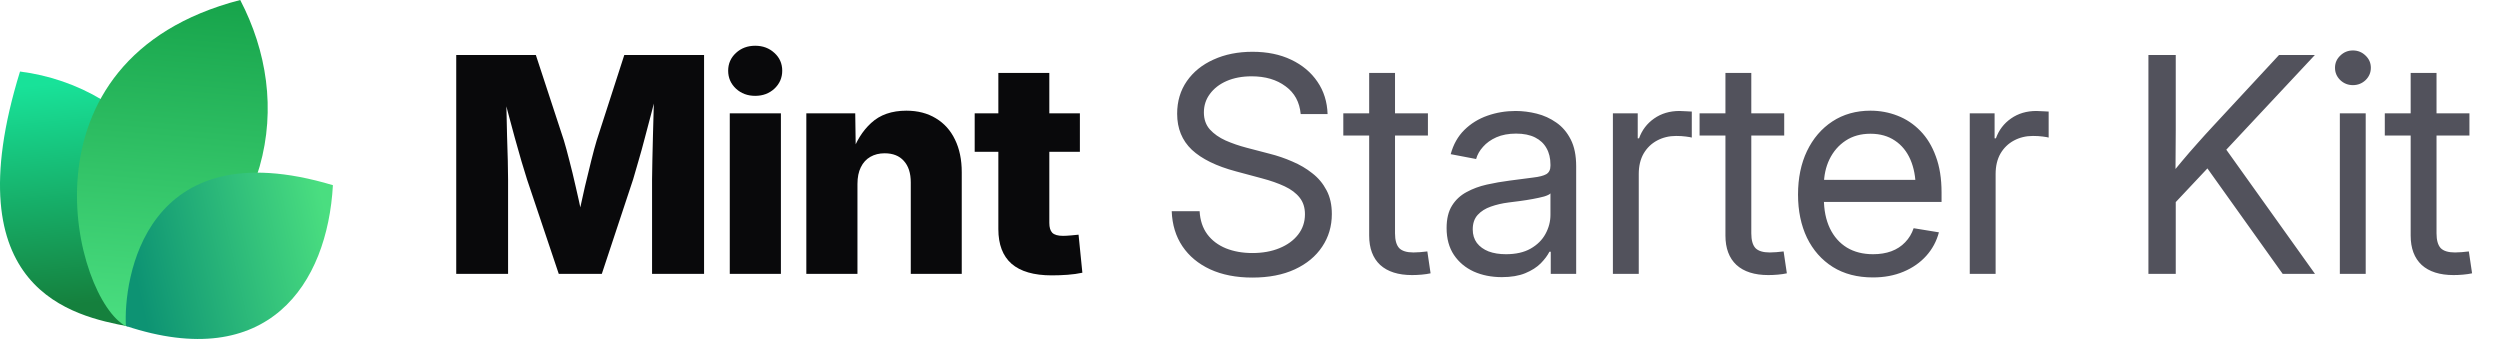
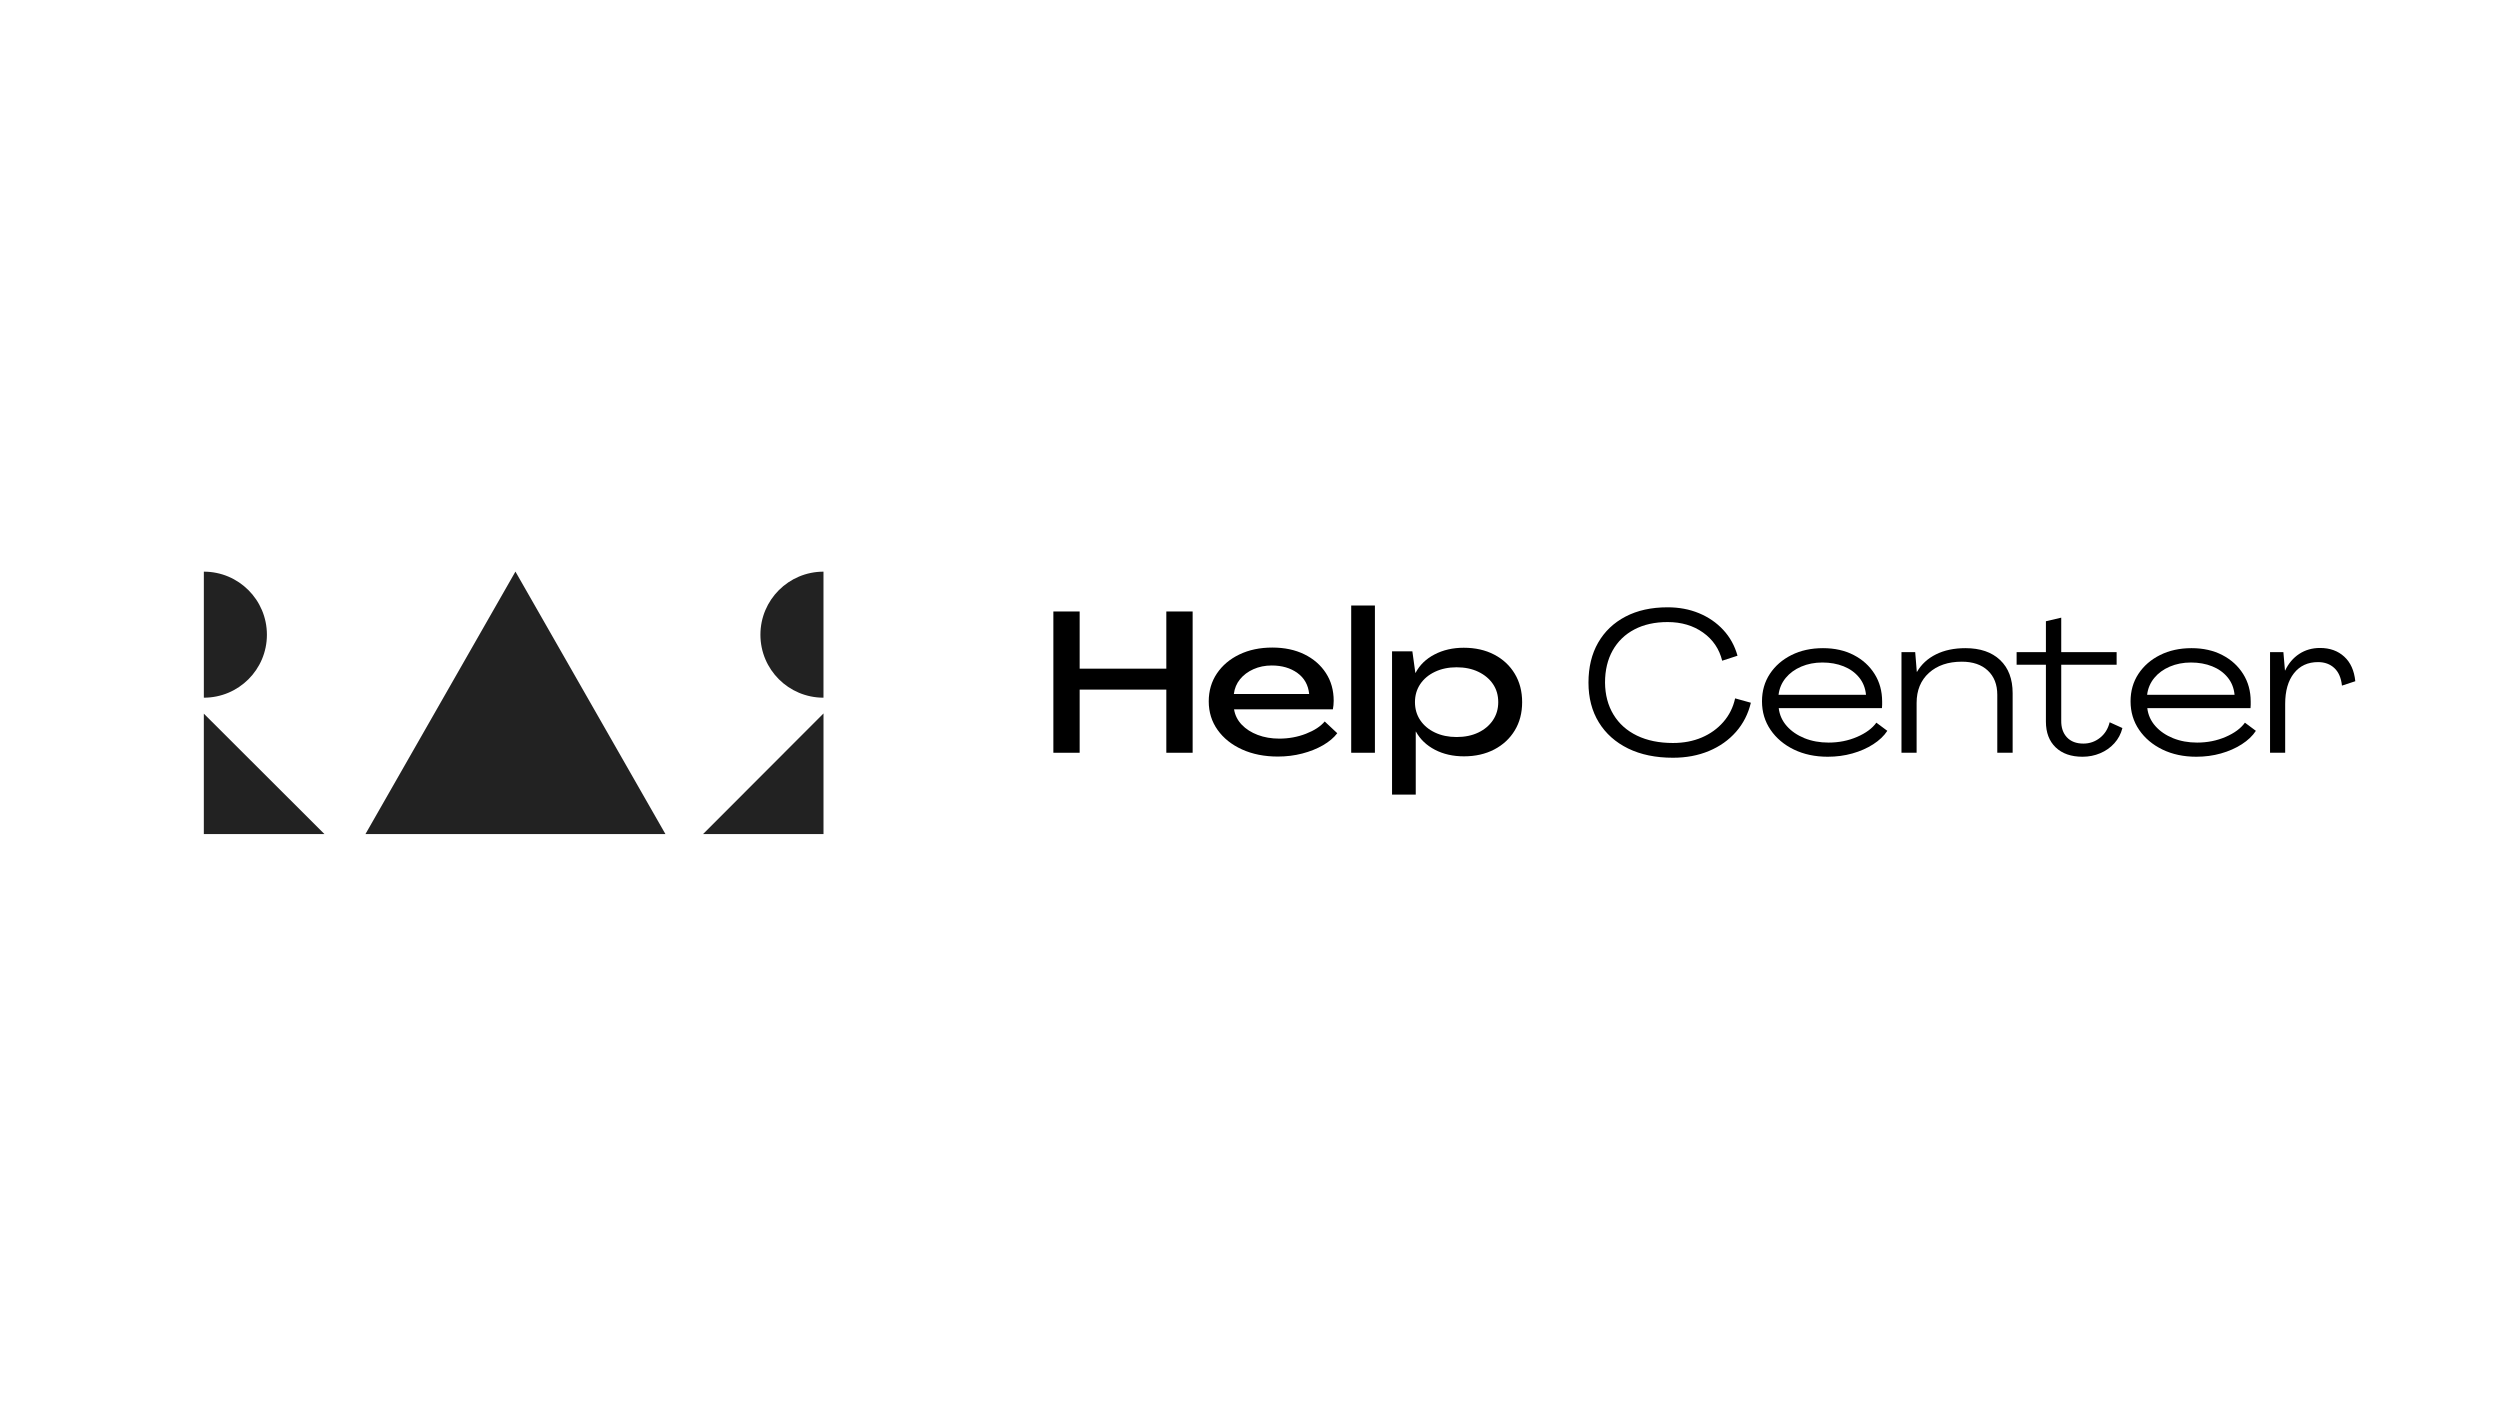
- <svg xmlns="http://www.w3.org/2000/svg" width="177" height="24" viewBox="0 0 177 24" fill="none">
-   <path d="M9.061 23.108C5.268 22.377 -3.391 20.627 1.417 5.064C9.634 6.099 16.973 14.064 9.061 23.108Z" fill="url(#paint0_linear_17557_2020)" />
-   <path d="M8.919 23.094C5.276 21.222 0.784 4.209 17.007 0C20.757 7.193 19.621 16.545 8.919 23.094Z" fill="url(#paint1_linear_17557_2020)" />
-   <path d="M8.914 23.079C8.735 19.882 10.159 9.085 23.57 13.111C23.181 20.123 18.984 26.418 8.914 23.079Z" fill="url(#paint2_linear_17557_2020)" />
-   <path d="M32.301 19.392V3.894H37.938L39.925 9.948C40.036 10.315 40.164 10.787 40.31 11.362C40.462 11.938 40.611 12.552 40.757 13.204C40.91 13.855 41.048 14.483 41.173 15.086C41.305 15.682 41.412 16.192 41.495 16.615H40.695C40.771 16.192 40.871 15.682 40.996 15.086C41.128 14.49 41.267 13.866 41.412 13.214C41.565 12.562 41.714 11.948 41.86 11.373C42.005 10.79 42.133 10.315 42.244 9.948L44.2 3.894H49.848V19.392H46.166V12.704C46.166 12.357 46.173 11.917 46.187 11.383C46.2 10.849 46.214 10.27 46.228 9.646C46.249 9.022 46.266 8.391 46.28 7.753C46.301 7.115 46.311 6.519 46.311 5.964H46.623C46.485 6.561 46.332 7.181 46.166 7.826C45.999 8.471 45.833 9.102 45.666 9.719C45.507 10.336 45.351 10.901 45.198 11.414C45.053 11.928 44.928 12.357 44.824 12.704L42.608 19.392H39.561L37.314 12.704C37.203 12.357 37.072 11.928 36.919 11.414C36.773 10.901 36.614 10.34 36.441 9.729C36.274 9.112 36.104 8.481 35.931 7.836C35.764 7.192 35.608 6.567 35.463 5.964H35.827C35.834 6.512 35.844 7.105 35.858 7.743C35.872 8.374 35.886 9.005 35.9 9.636C35.92 10.26 35.938 10.839 35.952 11.373C35.965 11.907 35.972 12.351 35.972 12.704V19.392H32.301ZM51.668 19.392V8.024H55.288V19.392H51.668ZM53.468 6.786C52.927 6.786 52.473 6.616 52.105 6.276C51.738 5.93 51.554 5.507 51.554 5.007C51.554 4.508 51.738 4.088 52.105 3.749C52.473 3.409 52.927 3.239 53.468 3.239C54.009 3.239 54.463 3.409 54.83 3.749C55.198 4.082 55.382 4.501 55.382 5.007C55.382 5.507 55.198 5.93 54.83 6.276C54.463 6.616 54.009 6.786 53.468 6.786ZM60.708 13.027V19.392H57.088V8.024H60.551L60.593 10.967H60.281C60.593 10.024 61.061 9.268 61.685 8.7C62.309 8.124 63.138 7.836 64.171 7.836C64.975 7.836 65.672 8.017 66.262 8.377C66.851 8.731 67.302 9.234 67.614 9.885C67.933 10.537 68.092 11.307 68.092 12.194V19.392H64.483V12.912C64.483 12.26 64.32 11.754 63.994 11.394C63.675 11.033 63.221 10.853 62.632 10.853C62.25 10.853 61.914 10.936 61.623 11.102C61.332 11.269 61.106 11.515 60.947 11.841C60.787 12.16 60.708 12.555 60.708 13.027ZM76.456 8.024V10.749H69.008V8.024H76.456ZM70.683 5.163H74.292V15.783C74.292 16.102 74.361 16.334 74.5 16.48C74.646 16.625 74.899 16.698 75.259 16.698C75.405 16.698 75.596 16.688 75.831 16.667C76.074 16.646 76.251 16.629 76.362 16.615L76.632 19.309C76.313 19.378 75.963 19.427 75.582 19.455C75.207 19.482 74.836 19.496 74.469 19.496C73.2 19.496 72.25 19.222 71.619 18.674C70.995 18.127 70.683 17.308 70.683 16.22V5.163Z" fill="#09090B" />
-   <path d="M88.667 19.652C87.523 19.652 86.528 19.458 85.682 19.07C84.843 18.681 84.188 18.137 83.716 17.437C83.245 16.736 82.992 15.908 82.957 14.951H84.933C84.968 15.596 85.148 16.14 85.474 16.584C85.8 17.021 86.24 17.354 86.795 17.582C87.35 17.804 87.974 17.915 88.667 17.915C89.388 17.915 90.026 17.801 90.581 17.572C91.143 17.343 91.583 17.024 91.902 16.615C92.228 16.199 92.391 15.717 92.391 15.169C92.391 14.698 92.266 14.306 92.017 13.994C91.767 13.675 91.413 13.408 90.956 13.193C90.498 12.978 89.954 12.787 89.323 12.621L87.502 12.132C86.123 11.765 85.082 11.255 84.382 10.603C83.689 9.944 83.342 9.095 83.342 8.055C83.342 7.174 83.571 6.404 84.028 5.746C84.486 5.087 85.117 4.577 85.921 4.217C86.726 3.849 87.645 3.666 88.678 3.666C89.718 3.666 90.63 3.853 91.413 4.227C92.204 4.602 92.824 5.122 93.275 5.787C93.726 6.446 93.965 7.209 93.993 8.076H92.089C92.013 7.23 91.656 6.574 91.018 6.11C90.387 5.638 89.586 5.403 88.615 5.403C87.95 5.403 87.36 5.513 86.847 5.735C86.341 5.957 85.946 6.262 85.661 6.651C85.377 7.032 85.235 7.469 85.235 7.961C85.235 8.447 85.377 8.849 85.661 9.168C85.946 9.48 86.317 9.74 86.774 9.948C87.232 10.149 87.724 10.319 88.251 10.457L89.884 10.884C90.439 11.023 90.977 11.206 91.496 11.435C92.023 11.657 92.495 11.934 92.911 12.267C93.334 12.593 93.67 12.995 93.92 13.474C94.17 13.945 94.294 14.504 94.294 15.149C94.294 16.015 94.066 16.788 93.608 17.468C93.157 18.148 92.512 18.681 91.673 19.07C90.834 19.458 89.832 19.652 88.667 19.652ZM101.097 8.024V9.594H95.106V8.024H101.097ZM96.937 5.163H98.767V16.521C98.767 17 98.865 17.347 99.059 17.562C99.26 17.77 99.6 17.874 100.078 17.874C100.21 17.874 100.366 17.867 100.546 17.853C100.733 17.832 100.903 17.815 101.056 17.801L101.285 19.351C101.097 19.392 100.886 19.423 100.65 19.444C100.414 19.465 100.189 19.475 99.974 19.475C98.996 19.475 98.244 19.236 97.717 18.758C97.197 18.272 96.937 17.579 96.937 16.677V5.163ZM106.33 19.621C105.595 19.621 104.932 19.489 104.343 19.226C103.754 18.955 103.285 18.564 102.939 18.05C102.592 17.53 102.419 16.896 102.419 16.147C102.419 15.495 102.547 14.965 102.804 14.556C103.06 14.146 103.403 13.828 103.833 13.599C104.263 13.363 104.742 13.186 105.269 13.068C105.796 12.95 106.333 12.857 106.881 12.787C107.574 12.69 108.132 12.617 108.555 12.569C108.978 12.52 109.287 12.441 109.481 12.33C109.675 12.212 109.772 12.014 109.772 11.737V11.654C109.772 11.203 109.679 10.815 109.492 10.489C109.311 10.163 109.041 9.91 108.68 9.729C108.32 9.549 107.872 9.459 107.338 9.459C106.805 9.459 106.34 9.546 105.945 9.719C105.556 9.892 105.241 10.118 104.998 10.395C104.755 10.665 104.593 10.953 104.509 11.258L102.71 10.915C102.897 10.222 103.22 9.65 103.677 9.199C104.135 8.748 104.679 8.412 105.31 8.19C105.941 7.968 106.607 7.857 107.307 7.857C107.8 7.857 108.295 7.92 108.795 8.044C109.301 8.169 109.765 8.381 110.188 8.679C110.611 8.97 110.951 9.369 111.208 9.875C111.464 10.374 111.593 11.005 111.593 11.768V19.392H109.793V17.822H109.7C109.568 18.085 109.363 18.359 109.086 18.643C108.809 18.921 108.444 19.153 107.994 19.34C107.543 19.527 106.988 19.621 106.33 19.621ZM106.621 17.998C107.321 17.998 107.904 17.867 108.368 17.603C108.84 17.333 109.19 16.986 109.419 16.563C109.654 16.133 109.772 15.682 109.772 15.211V13.692C109.703 13.769 109.554 13.841 109.325 13.911C109.096 13.973 108.829 14.032 108.524 14.088C108.226 14.143 107.921 14.192 107.609 14.233C107.304 14.275 107.033 14.309 106.798 14.337C106.354 14.393 105.938 14.49 105.549 14.628C105.168 14.76 104.86 14.954 104.624 15.211C104.388 15.467 104.27 15.811 104.27 16.241C104.27 16.615 104.367 16.934 104.561 17.198C104.762 17.461 105.04 17.662 105.393 17.801C105.747 17.933 106.156 17.998 106.621 17.998ZM114.193 19.392V8.024H115.951V9.792H116.045C116.253 9.209 116.61 8.741 117.116 8.388C117.622 8.034 118.219 7.857 118.905 7.857C119.058 7.857 119.217 7.864 119.384 7.878C119.55 7.885 119.682 7.892 119.779 7.899V9.74C119.716 9.719 119.578 9.695 119.363 9.667C119.155 9.639 118.922 9.625 118.666 9.625C118.174 9.625 117.726 9.733 117.324 9.948C116.922 10.163 116.603 10.471 116.367 10.874C116.138 11.276 116.024 11.758 116.024 12.319V19.392H114.193ZM126.322 8.024V9.594H120.33V8.024H126.322ZM122.161 5.163H123.992V16.521C123.992 17 124.089 17.347 124.283 17.562C124.484 17.77 124.824 17.874 125.302 17.874C125.434 17.874 125.59 17.867 125.77 17.853C125.958 17.832 126.127 17.815 126.28 17.801L126.509 19.351C126.322 19.392 126.11 19.423 125.874 19.444C125.639 19.465 125.413 19.475 125.198 19.475C124.221 19.475 123.468 19.236 122.941 18.758C122.421 18.272 122.161 17.579 122.161 16.677V5.163ZM132.604 19.642C131.502 19.642 130.555 19.396 129.765 18.903C128.974 18.404 128.364 17.714 127.934 16.834C127.511 15.946 127.3 14.927 127.3 13.775C127.3 12.611 127.511 11.584 127.934 10.697C128.364 9.802 128.964 9.102 129.734 8.596C130.51 8.089 131.408 7.836 132.428 7.836C133.1 7.836 133.738 7.954 134.341 8.19C134.952 8.426 135.489 8.783 135.954 9.261C136.425 9.74 136.793 10.343 137.056 11.071C137.327 11.792 137.462 12.645 137.462 13.63V14.296H128.433V12.735H136.463L135.631 13.297C135.631 12.541 135.506 11.876 135.257 11.3C135.007 10.725 134.643 10.277 134.165 9.958C133.686 9.632 133.107 9.469 132.428 9.469C131.748 9.469 131.162 9.632 130.67 9.958C130.177 10.284 129.796 10.725 129.526 11.279C129.262 11.827 129.13 12.441 129.13 13.12V14.046C129.13 14.864 129.273 15.572 129.557 16.168C129.841 16.757 130.243 17.211 130.763 17.53C131.283 17.842 131.901 17.998 132.615 17.998C133.093 17.998 133.523 17.929 133.905 17.79C134.293 17.645 134.619 17.433 134.882 17.156C135.153 16.879 135.354 16.546 135.486 16.157L137.275 16.449C137.108 17.08 136.81 17.634 136.38 18.113C135.95 18.591 135.413 18.966 134.768 19.236C134.123 19.507 133.402 19.642 132.604 19.642ZM139.459 19.392V8.024H141.217V9.792H141.311C141.519 9.209 141.876 8.741 142.382 8.388C142.888 8.034 143.485 7.857 144.171 7.857C144.324 7.857 144.483 7.864 144.649 7.878C144.816 7.885 144.948 7.892 145.045 7.899V9.74C144.982 9.719 144.844 9.695 144.629 9.667C144.421 9.639 144.188 9.625 143.932 9.625C143.439 9.625 142.992 9.733 142.59 9.948C142.188 10.163 141.869 10.471 141.633 10.874C141.404 11.276 141.29 11.758 141.29 12.319V19.392H139.459ZM153.429 14.961V12.715C153.783 12.257 154.136 11.82 154.49 11.404C154.844 10.981 155.204 10.565 155.572 10.156C155.939 9.74 156.314 9.327 156.695 8.918L161.355 3.894H163.893L157.277 10.967H157.184L153.429 14.961ZM152.108 19.392V3.894H154.043V9.241L154.022 12.559L154.043 13.505V19.392H152.108ZM161.615 19.392L155.967 11.477L157.173 9.969L163.903 19.392H161.615ZM165.661 19.392V8.024H167.492V19.392H165.661ZM166.587 6.027C166.24 6.027 165.942 5.909 165.692 5.673C165.443 5.43 165.318 5.139 165.318 4.799C165.318 4.459 165.443 4.172 165.692 3.936C165.942 3.693 166.24 3.572 166.587 3.572C166.934 3.572 167.232 3.693 167.482 3.936C167.731 4.172 167.856 4.459 167.856 4.799C167.856 5.139 167.731 5.43 167.482 5.673C167.232 5.909 166.934 6.027 166.587 6.027ZM174.836 8.024V9.594H168.844V8.024H174.836ZM170.675 5.163H172.506V16.521C172.506 17 172.603 17.347 172.797 17.562C172.998 17.77 173.338 17.874 173.816 17.874C173.948 17.874 174.104 17.867 174.284 17.853C174.472 17.832 174.641 17.815 174.794 17.801L175.023 19.351C174.836 19.392 174.624 19.423 174.388 19.444C174.153 19.465 173.927 19.475 173.712 19.475C172.735 19.475 171.982 19.236 171.455 18.758C170.935 18.272 170.675 17.579 170.675 16.677V5.163Z" fill="#52525C" />
+ <svg xmlns="http://www.w3.org/2000/svg" width="1920" zoomAndPan="magnify" viewBox="0 0 1440 810" height="1080" preserveAspectRatio="xMidYMid meet" version="1.0">
  <defs>
-     <linearGradient id="paint0_linear_17557_2020" x1="3.776" y1="5.916" x2="5.232" y2="21.559" gradientUnits="userSpaceOnUse">
-       <stop stop-color="#18E299" />
-       <stop offset="1" stop-color="#15803D" />
-     </linearGradient>
-     <linearGradient id="paint1_linear_17557_2020" x1="12.171" y1="-0.718" x2="10.19" y2="22.983" gradientUnits="userSpaceOnUse">
-       <stop stop-color="#16A34A" />
-       <stop offset="1" stop-color="#4ADE80" />
-     </linearGradient>
-     <linearGradient id="paint2_linear_17557_2020" x1="23.133" y1="15.353" x2="9.338" y2="18.52" gradientUnits="userSpaceOnUse">
-       <stop stop-color="#4ADE80" />
-       <stop offset="1" stop-color="#0D9373" />
-     </linearGradient>
+     <g />
+     <clipPath id="dbb9198cd8">
+       <path d="M 117.414 329 L 153.512 329 L 153.512 401.906 L 117.414 401.906 Z M 117.414 329 " clip-rule="nonzero" />
+     </clipPath>
+     <clipPath id="515d69a314">
+       <path d="M 117.406 411.059 L 186.922 411.059 L 186.922 480.43 L 117.406 480.43 Z M 117.406 411.059 " clip-rule="nonzero" />
+     </clipPath>
+     <clipPath id="64a469290e">
+       <path d="M 186.895 480.43 L 117.406 480.43 L 117.406 411.059 Z M 186.895 480.43 " clip-rule="nonzero" />
+     </clipPath>
+     <clipPath id="807b8d4ca4">
+       <path d="M 210.496 329.238 L 383.539 329.238 L 383.539 480.43 L 210.496 480.43 Z M 210.496 329.238 " clip-rule="nonzero" />
+     </clipPath>
+     <clipPath id="1739f4a1cc">
+       <path d="M 296.891 329.238 L 383.289 480.43 L 210.496 480.43 Z M 296.891 329.238 " clip-rule="nonzero" />
+     </clipPath>
+     <clipPath id="79cefcd53a">
+       <path d="M 438.23 329 L 474.102 329 L 474.102 401.906 L 438.23 401.906 Z M 438.23 329 " clip-rule="nonzero" />
+     </clipPath>
+     <clipPath id="077b12d04c">
+       <path d="M 404.969 410.914 L 474.336 410.914 L 474.336 480.422 L 404.969 480.422 Z M 404.969 410.914 " clip-rule="nonzero" />
+     </clipPath>
+     <clipPath id="4bc098ec67">
+       <path d="M 474.336 410.941 L 474.336 480.422 L 404.969 480.422 Z M 474.336 410.941 " clip-rule="nonzero" />
+     </clipPath>
+     <clipPath id="64b25d9e94">
+       <rect x="0" width="760" y="0" height="116" />
+     </clipPath>
  </defs>
+   <g clip-path="url(#dbb9198cd8)">
+     <path fill="#222222" d="M 117.414 329.277 C 137.477 329.277 153.738 345.539 153.738 365.602 C 153.738 385.672 137.477 401.871 117.414 401.871 Z M 117.414 329.277 " fill-opacity="1" fill-rule="nonzero" />
+   </g>
+   <g clip-path="url(#515d69a314)">
+     <g clip-path="url(#64a469290e)">
+       <path fill="#222222" d="M 117.406 411.059 L 186.922 411.059 L 186.922 480.43 L 117.406 480.43 Z M 117.406 411.059 " fill-opacity="1" fill-rule="nonzero" />
+     </g>
+   </g>
+   <g clip-path="url(#807b8d4ca4)">
+     <g clip-path="url(#1739f4a1cc)">
+       <path fill="#222222" d="M 210.496 329.238 L 383.539 329.238 L 383.539 480.43 L 210.496 480.43 Z M 210.496 329.238 " fill-opacity="1" fill-rule="nonzero" />
+     </g>
+   </g>
+   <g clip-path="url(#79cefcd53a)">
+     <path fill="#222222" d="M 474.328 329.277 C 454.266 329.277 438 345.539 438 365.602 C 438 385.672 454.266 401.871 474.328 401.871 Z M 474.328 329.277 " fill-opacity="1" fill-rule="nonzero" />
+   </g>
+   <g clip-path="url(#077b12d04c)">
+     <g clip-path="url(#4bc098ec67)">
+       <path fill="#222222" d="M 404.969 410.914 L 474.336 410.914 L 474.336 480.422 L 404.969 480.422 Z M 404.969 410.914 " fill-opacity="1" fill-rule="nonzero" />
+     </g>
+   </g>
+   <g transform="matrix(1, 0, 0, 1, 600, 347)">
+     <g clip-path="url(#64b25d9e94)">
+       <g fill="#000000" fill-opacity="1">
+         <g transform="translate(0.535842, 86.58752)">
+           <g>
+             <path d="M 6.203 0 L 6.203 -81.375 L 21.344 -81.375 L 21.344 -48.438 L 71.266 -48.438 L 71.266 -81.375 L 86.422 -81.375 L 86.422 0 L 71.266 0 L 71.266 -36.375 L 21.344 -36.375 L 21.344 0 Z M 6.203 0 " />
+           </g>
+         </g>
+       </g>
+       <g fill="#000000" fill-opacity="1">
+         <g transform="translate(93.14158, 86.58752)">
+           <g>
+             <path d="M 42.922 2.188 C 35.191 2.188 28.32 0.828 22.312 -1.891 C 16.312 -4.609 11.609 -8.359 8.203 -13.141 C 4.797 -17.922 3.094 -23.41 3.094 -29.609 C 3.094 -35.648 4.66 -41.004 7.797 -45.672 C 10.941 -50.336 15.266 -53.988 20.766 -56.625 C 26.273 -59.27 32.586 -60.594 39.703 -60.594 C 46.742 -60.594 52.906 -59.289 58.188 -56.688 C 63.469 -54.094 67.598 -50.5 70.578 -45.906 C 73.566 -41.312 75.062 -35.992 75.062 -29.953 C 75.062 -29.191 75.02 -28.348 74.938 -27.422 C 74.863 -26.504 74.75 -25.703 74.594 -25.016 L 17.672 -25.016 C 18.211 -21.648 19.688 -18.703 22.094 -16.172 C 24.5 -13.648 27.578 -11.68 31.328 -10.266 C 35.078 -8.848 39.207 -8.141 43.719 -8.141 C 49.156 -8.141 54.281 -9.078 59.094 -10.953 C 63.914 -12.828 67.516 -15.18 69.891 -18.016 L 77.125 -11.25 C 75.133 -8.645 72.379 -6.328 68.859 -4.297 C 65.336 -2.273 61.359 -0.691 56.922 0.453 C 52.484 1.609 47.816 2.188 42.922 2.188 Z M 17.562 -33.859 L 60.938 -33.859 C 60.406 -39.055 58.148 -43.086 54.172 -45.953 C 50.191 -48.828 45.254 -50.266 39.359 -50.266 C 35.535 -50.266 32.035 -49.555 28.859 -48.141 C 25.68 -46.723 23.098 -44.789 21.109 -42.344 C 19.129 -39.895 17.945 -37.066 17.562 -33.859 Z M 17.562 -33.859 " />
+           </g>
+         </g>
+       </g>
+       <g fill="#000000" fill-opacity="1">
+         <g transform="translate(173.354, 86.58752)">
+           <g>
+             <path d="M 4.938 0 L 4.938 -84.812 L 18.594 -84.812 L 18.594 0 Z M 4.938 0 " />
+           </g>
+         </g>
+       </g>
+       <g fill="#000000" fill-opacity="1">
+         <g transform="translate(196.8784, 86.58752)">
+           <g>
+             <path d="M 4.938 24.094 L 4.938 -58.422 L 16.641 -58.422 L 18.359 -46.016 L 18.484 -46.016 C 20.848 -50.535 24.5 -54.078 29.438 -56.641 C 34.375 -59.203 39.977 -60.484 46.25 -60.484 C 52.906 -60.484 58.758 -59.16 63.812 -56.516 C 68.863 -53.879 72.801 -50.207 75.625 -45.5 C 78.457 -40.801 79.875 -35.352 79.875 -29.156 C 79.875 -22.957 78.457 -17.523 75.625 -12.859 C 72.801 -8.191 68.863 -4.535 63.812 -1.891 C 58.758 0.742 52.941 2.062 46.359 2.062 C 40.086 2.062 34.52 0.801 29.656 -1.719 C 24.801 -4.25 21.148 -7.734 18.703 -12.172 L 18.594 -12.172 L 18.594 24.094 Z M 42.125 -9.062 C 46.863 -9.062 51.031 -9.922 54.625 -11.641 C 58.219 -13.367 61.031 -15.742 63.062 -18.766 C 65.094 -21.785 66.109 -25.25 66.109 -29.156 C 66.109 -33.133 65.094 -36.613 63.062 -39.594 C 61.031 -42.57 58.219 -44.922 54.625 -46.641 C 51.031 -48.367 46.863 -49.234 42.125 -49.234 C 37.457 -49.234 33.305 -48.367 29.672 -46.641 C 26.035 -44.922 23.203 -42.551 21.172 -39.531 C 19.148 -36.508 18.141 -33.051 18.141 -29.156 C 18.141 -25.25 19.148 -21.785 21.172 -18.766 C 23.203 -15.742 26.035 -13.367 29.672 -11.641 C 33.305 -9.922 37.457 -9.062 42.125 -9.062 Z M 42.125 -9.062 " />
+           </g>
+         </g>
+       </g>
+       <g fill="#000000" fill-opacity="1">
+         <g transform="translate(279.8449, 86.58752)">
+           <g />
+         </g>
+       </g>
+       <g fill="#000000" fill-opacity="1">
+         <g transform="translate(310.6041, 86.58752)">
+           <g>
+             <path d="M 53.016 2.875 C 43.078 2.875 34.473 1.098 27.203 -2.453 C 19.93 -6.016 14.305 -11.031 10.328 -17.5 C 6.348 -23.969 4.359 -31.598 4.359 -40.391 C 4.359 -49.266 6.211 -56.938 9.922 -63.406 C 13.641 -69.875 18.898 -74.883 25.703 -78.438 C 32.516 -82 40.586 -83.781 49.922 -83.781 C 56.504 -83.781 62.531 -82.648 68 -80.391 C 73.469 -78.129 78.133 -74.914 82 -70.75 C 85.863 -66.582 88.598 -61.629 90.203 -55.891 L 81.375 -53.016 C 79.688 -59.828 76.008 -65.238 70.344 -69.25 C 64.688 -73.27 57.879 -75.281 49.922 -75.281 C 42.578 -75.281 36.207 -73.863 30.812 -71.031 C 25.414 -68.207 21.242 -64.176 18.297 -58.938 C 15.359 -53.695 13.891 -47.516 13.891 -40.391 C 13.961 -33.359 15.586 -27.219 18.766 -21.969 C 21.941 -16.727 26.457 -12.691 32.312 -9.859 C 38.164 -7.035 45.066 -5.625 53.016 -5.625 C 59.141 -5.625 64.664 -6.676 69.594 -8.781 C 74.531 -10.883 78.68 -13.867 82.047 -17.734 C 85.422 -21.598 87.68 -26.129 88.828 -31.328 L 97.891 -28.812 C 96.359 -22.383 93.508 -16.797 89.344 -12.047 C 85.176 -7.305 79.992 -3.633 73.797 -1.031 C 67.598 1.57 60.672 2.875 53.016 2.875 Z M 53.016 2.875 " />
+           </g>
+         </g>
+       </g>
+       <g fill="#000000" fill-opacity="1">
+         <g transform="translate(411.4721, 86.58752)">
+           <g>
+             <path d="M 41.312 2.297 C 34.039 2.297 27.555 0.922 21.859 -1.828 C 16.16 -4.586 11.664 -8.375 8.375 -13.188 C 5.082 -18.008 3.438 -23.484 3.438 -29.609 C 3.438 -35.578 4.945 -40.852 7.969 -45.438 C 11 -50.031 15.148 -53.645 20.422 -56.281 C 25.703 -58.926 31.75 -60.25 38.562 -60.25 C 45.289 -60.25 51.195 -58.926 56.281 -56.281 C 61.375 -53.645 65.375 -50.016 68.281 -45.391 C 71.188 -40.766 72.641 -35.469 72.641 -29.5 C 72.641 -28.957 72.641 -28.344 72.641 -27.656 C 72.641 -26.969 72.602 -26.316 72.531 -25.703 L 13.078 -25.703 C 13.535 -21.805 15.082 -18.363 17.719 -15.375 C 20.363 -12.395 23.77 -10.062 27.938 -8.375 C 32.113 -6.695 36.727 -5.859 41.781 -5.859 C 47.664 -5.859 53.133 -6.945 58.188 -9.125 C 63.238 -11.301 66.945 -14.035 69.312 -17.328 L 75.625 -12.625 C 73.719 -9.719 71.004 -7.133 67.484 -4.875 C 63.961 -2.613 59.961 -0.852 55.484 0.406 C 51.016 1.664 46.289 2.297 41.312 2.297 Z M 12.969 -33.391 L 63.344 -33.391 C 62.969 -37.297 61.629 -40.645 59.328 -43.438 C 57.035 -46.227 54.07 -48.348 50.438 -49.797 C 46.801 -51.254 42.727 -51.984 38.219 -51.984 C 33.781 -51.984 29.723 -51.195 26.047 -49.625 C 22.379 -48.062 19.395 -45.883 17.094 -43.094 C 14.801 -40.301 13.426 -37.066 12.969 -33.391 Z M 12.969 -33.391 " />
+           </g>
+         </g>
+       </g>
+       <g fill="#000000" fill-opacity="1">
+         <g transform="translate(490.0779, 86.58752)">
+           <g>
+             <path d="M 42 -60.25 C 50.5 -60.25 57.156 -57.973 61.969 -53.422 C 66.789 -48.867 69.203 -42.5 69.203 -34.312 L 69.203 0 L 60.359 0 L 60.359 -33.391 C 60.359 -39.285 58.539 -43.938 54.906 -47.344 C 51.281 -50.75 46.289 -52.453 39.938 -52.453 C 32.062 -52.453 25.75 -50.305 21 -46.016 C 16.258 -41.734 13.891 -35.957 13.891 -28.688 L 13.891 0 L 5.172 0 L 5.172 -57.953 L 13.078 -57.953 L 14 -46.594 L 14.109 -46.594 C 16.641 -50.957 20.297 -54.32 25.078 -56.688 C 29.859 -59.062 35.5 -60.25 42 -60.25 Z M 42 -60.25 " />
+           </g>
+         </g>
+       </g>
+       <g fill="#000000" fill-opacity="1">
+         <g transform="translate(561.5688, 86.58752)">
+           <g>
+             <path d="M 37.984 2.297 C 31.41 2.297 26.25 0.5 22.5 -3.094 C 18.75 -6.695 16.875 -11.633 16.875 -17.906 L 16.875 -50.719 L 0 -50.719 L 0 -57.953 L 16.875 -57.953 L 16.875 -75.75 L 25.703 -77.812 L 25.703 -57.953 L 57.609 -57.953 L 57.609 -50.719 L 25.703 -50.719 L 25.703 -18.594 C 25.629 -14.539 26.719 -11.305 28.969 -8.891 C 31.227 -6.484 34.391 -5.281 38.453 -5.281 C 42.047 -5.281 45.238 -6.391 48.031 -8.609 C 50.82 -10.828 52.676 -13.812 53.594 -17.562 L 60.938 -14.234 C 60.094 -10.867 58.539 -7.941 56.281 -5.453 C 54.031 -2.961 51.316 -1.051 48.141 0.281 C 44.961 1.625 41.578 2.297 37.984 2.297 Z M 37.984 2.297 " />
+           </g>
+         </g>
+       </g>
+       <g fill="#000000" fill-opacity="1">
+         <g transform="translate(623.765, 86.58752)">
+           <g>
+             <path d="M 41.312 2.297 C 34.039 2.297 27.555 0.922 21.859 -1.828 C 16.16 -4.586 11.664 -8.375 8.375 -13.188 C 5.082 -18.008 3.438 -23.484 3.438 -29.609 C 3.438 -35.578 4.945 -40.852 7.969 -45.438 C 11 -50.031 15.148 -53.645 20.422 -56.281 C 25.703 -58.926 31.75 -60.25 38.562 -60.25 C 45.289 -60.25 51.195 -58.926 56.281 -56.281 C 61.375 -53.645 65.375 -50.016 68.281 -45.391 C 71.188 -40.766 72.641 -35.469 72.641 -29.5 C 72.641 -28.957 72.641 -28.344 72.641 -27.656 C 72.641 -26.969 72.602 -26.316 72.531 -25.703 L 13.078 -25.703 C 13.535 -21.805 15.082 -18.363 17.719 -15.375 C 20.363 -12.395 23.77 -10.062 27.938 -8.375 C 32.113 -6.695 36.727 -5.859 41.781 -5.859 C 47.664 -5.859 53.133 -6.945 58.188 -9.125 C 63.238 -11.301 66.945 -14.035 69.312 -17.328 L 75.625 -12.625 C 73.719 -9.719 71.004 -7.133 67.484 -4.875 C 63.961 -2.613 59.961 -0.852 55.484 0.406 C 51.016 1.664 46.289 2.297 41.312 2.297 Z M 12.969 -33.391 L 63.344 -33.391 C 62.969 -37.297 61.629 -40.645 59.328 -43.438 C 57.035 -46.227 54.07 -48.348 50.438 -49.797 C 46.801 -51.254 42.727 -51.984 38.219 -51.984 C 33.781 -51.984 29.723 -51.195 26.047 -49.625 C 22.379 -48.062 19.395 -45.883 17.094 -43.094 C 14.801 -40.301 13.426 -37.066 12.969 -33.391 Z M 12.969 -33.391 " />
+           </g>
+         </g>
+       </g>
+       <g fill="#000000" fill-opacity="1">
+         <g transform="translate(702.3708, 86.58752)">
+           <g>
+             <path d="M 33.969 -60.359 C 39.633 -60.359 44.281 -58.691 47.906 -55.359 C 51.539 -52.035 53.664 -47.316 54.281 -41.203 L 46.594 -38.672 C 46.133 -43.109 44.68 -46.473 42.234 -48.766 C 39.785 -51.066 36.648 -52.219 32.828 -52.219 C 26.93 -52.219 22.301 -50.07 18.938 -45.781 C 15.57 -41.5 13.891 -35.613 13.891 -28.125 L 13.891 0 L 5.172 0 L 5.172 -57.953 L 12.859 -57.953 L 13.766 -47.391 L 13.891 -47.391 C 15.797 -51.453 18.488 -54.629 21.969 -56.922 C 25.457 -59.211 29.457 -60.359 33.969 -60.359 Z M 33.969 -60.359 " />
+           </g>
+         </g>
+       </g>
+     </g>
+   </g>
</svg>
